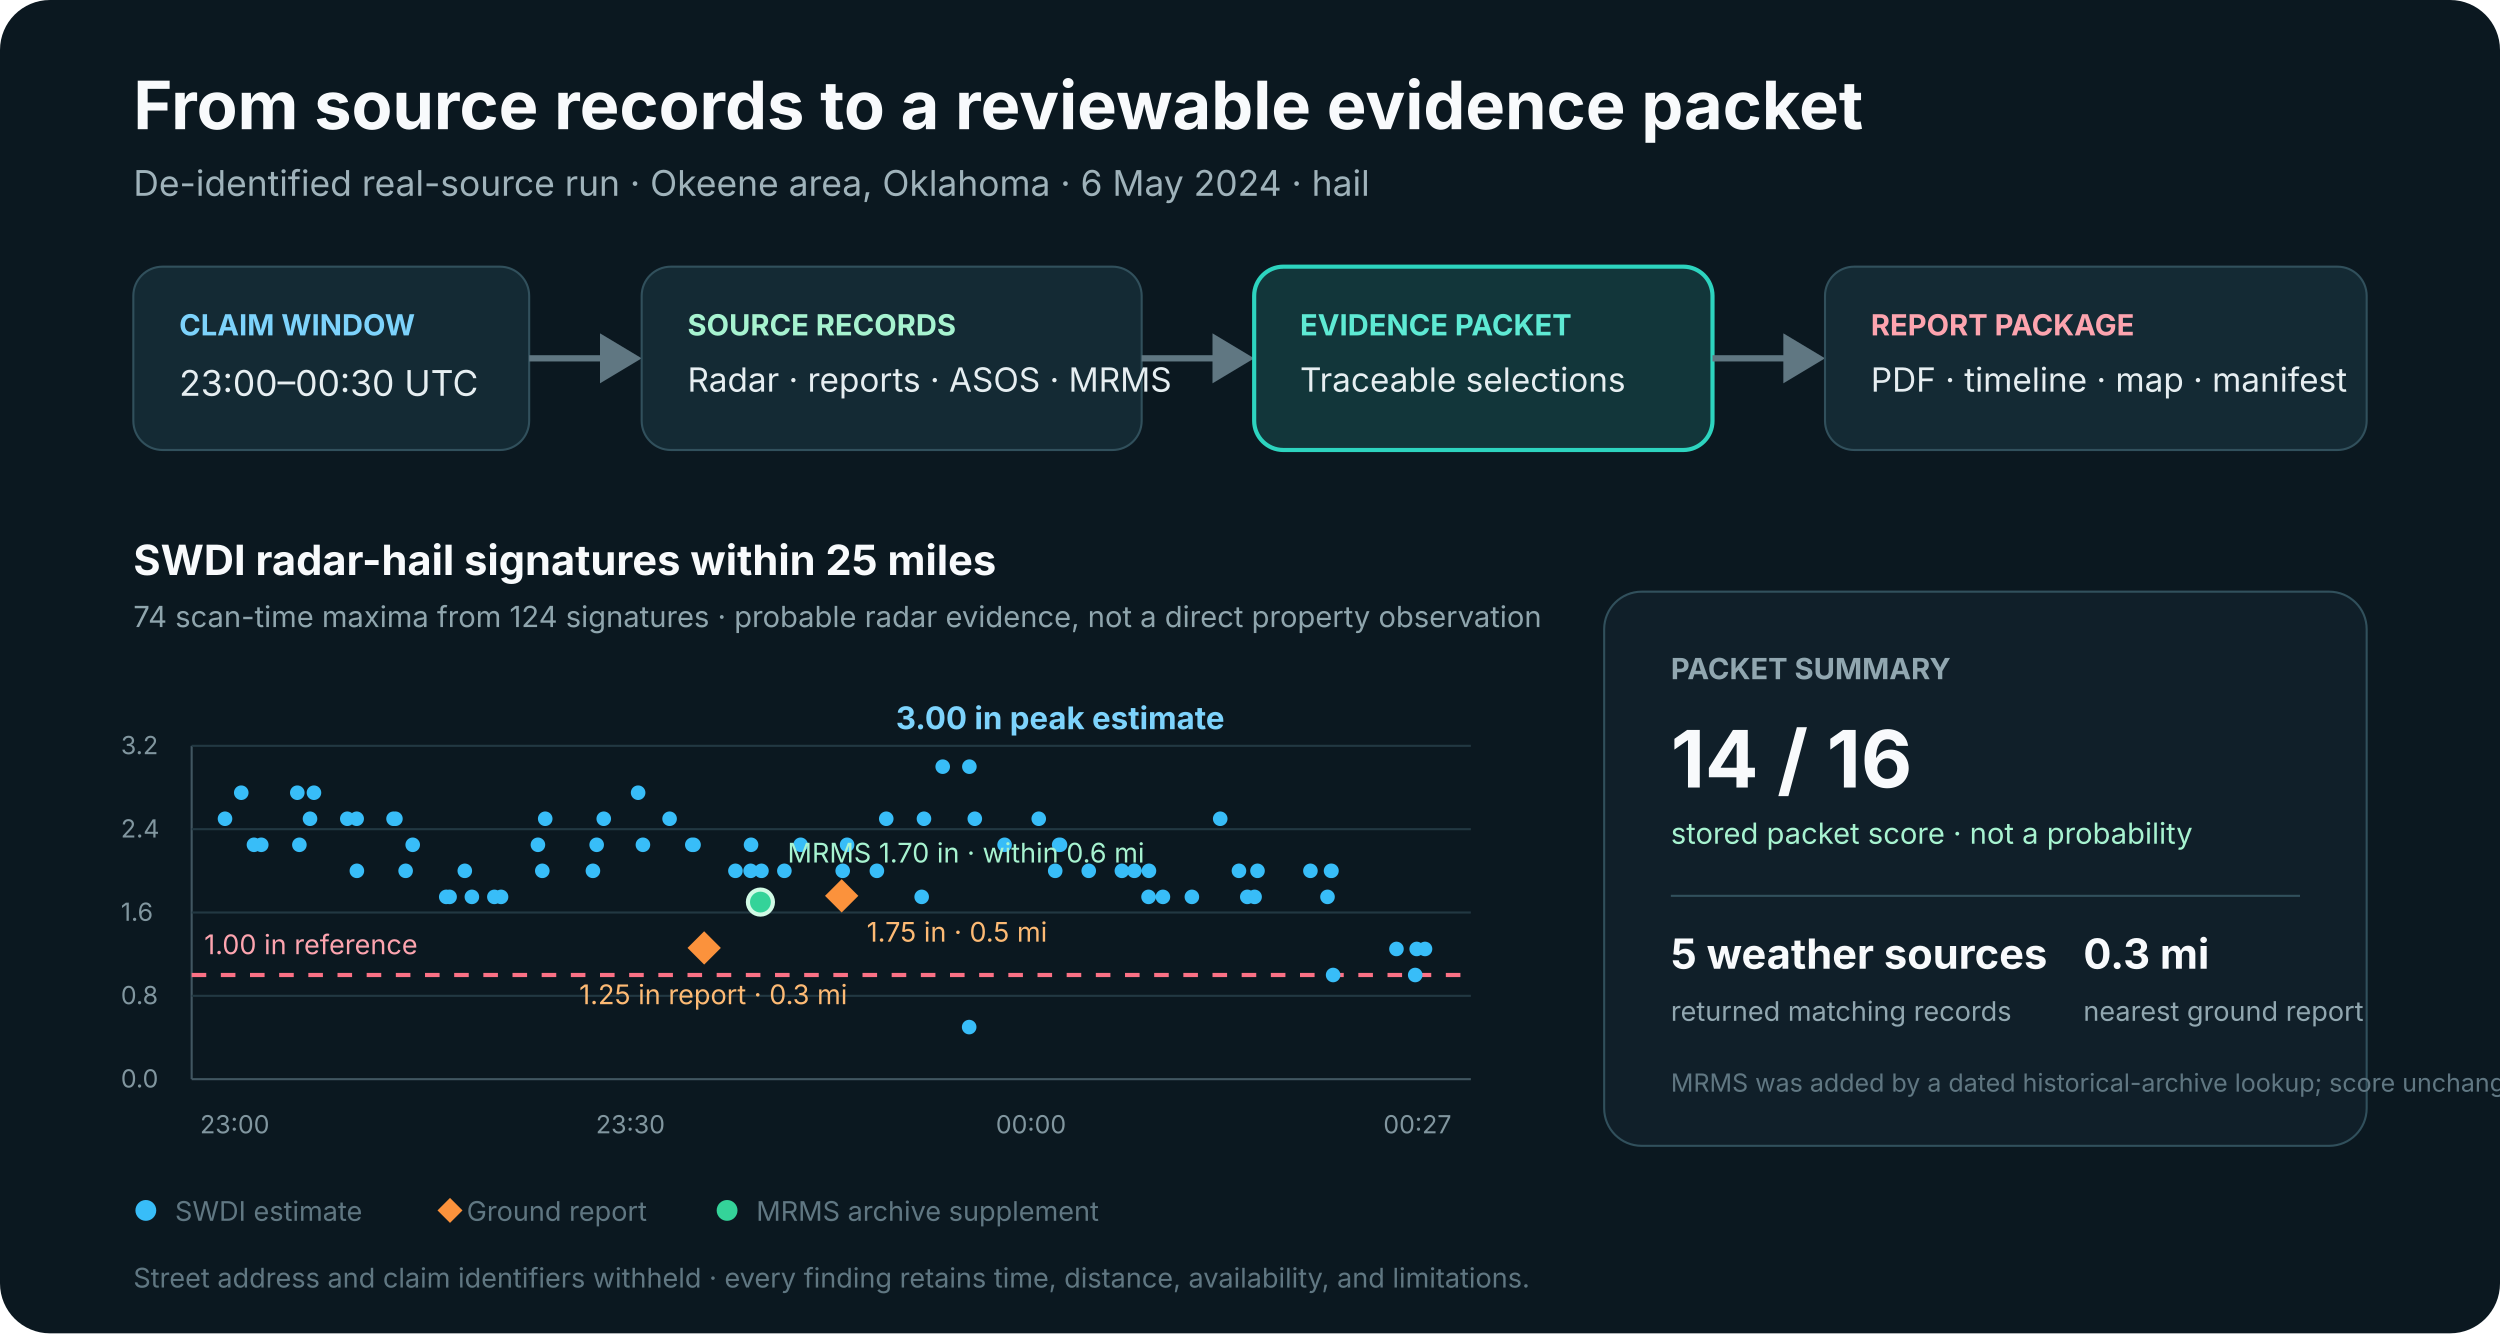
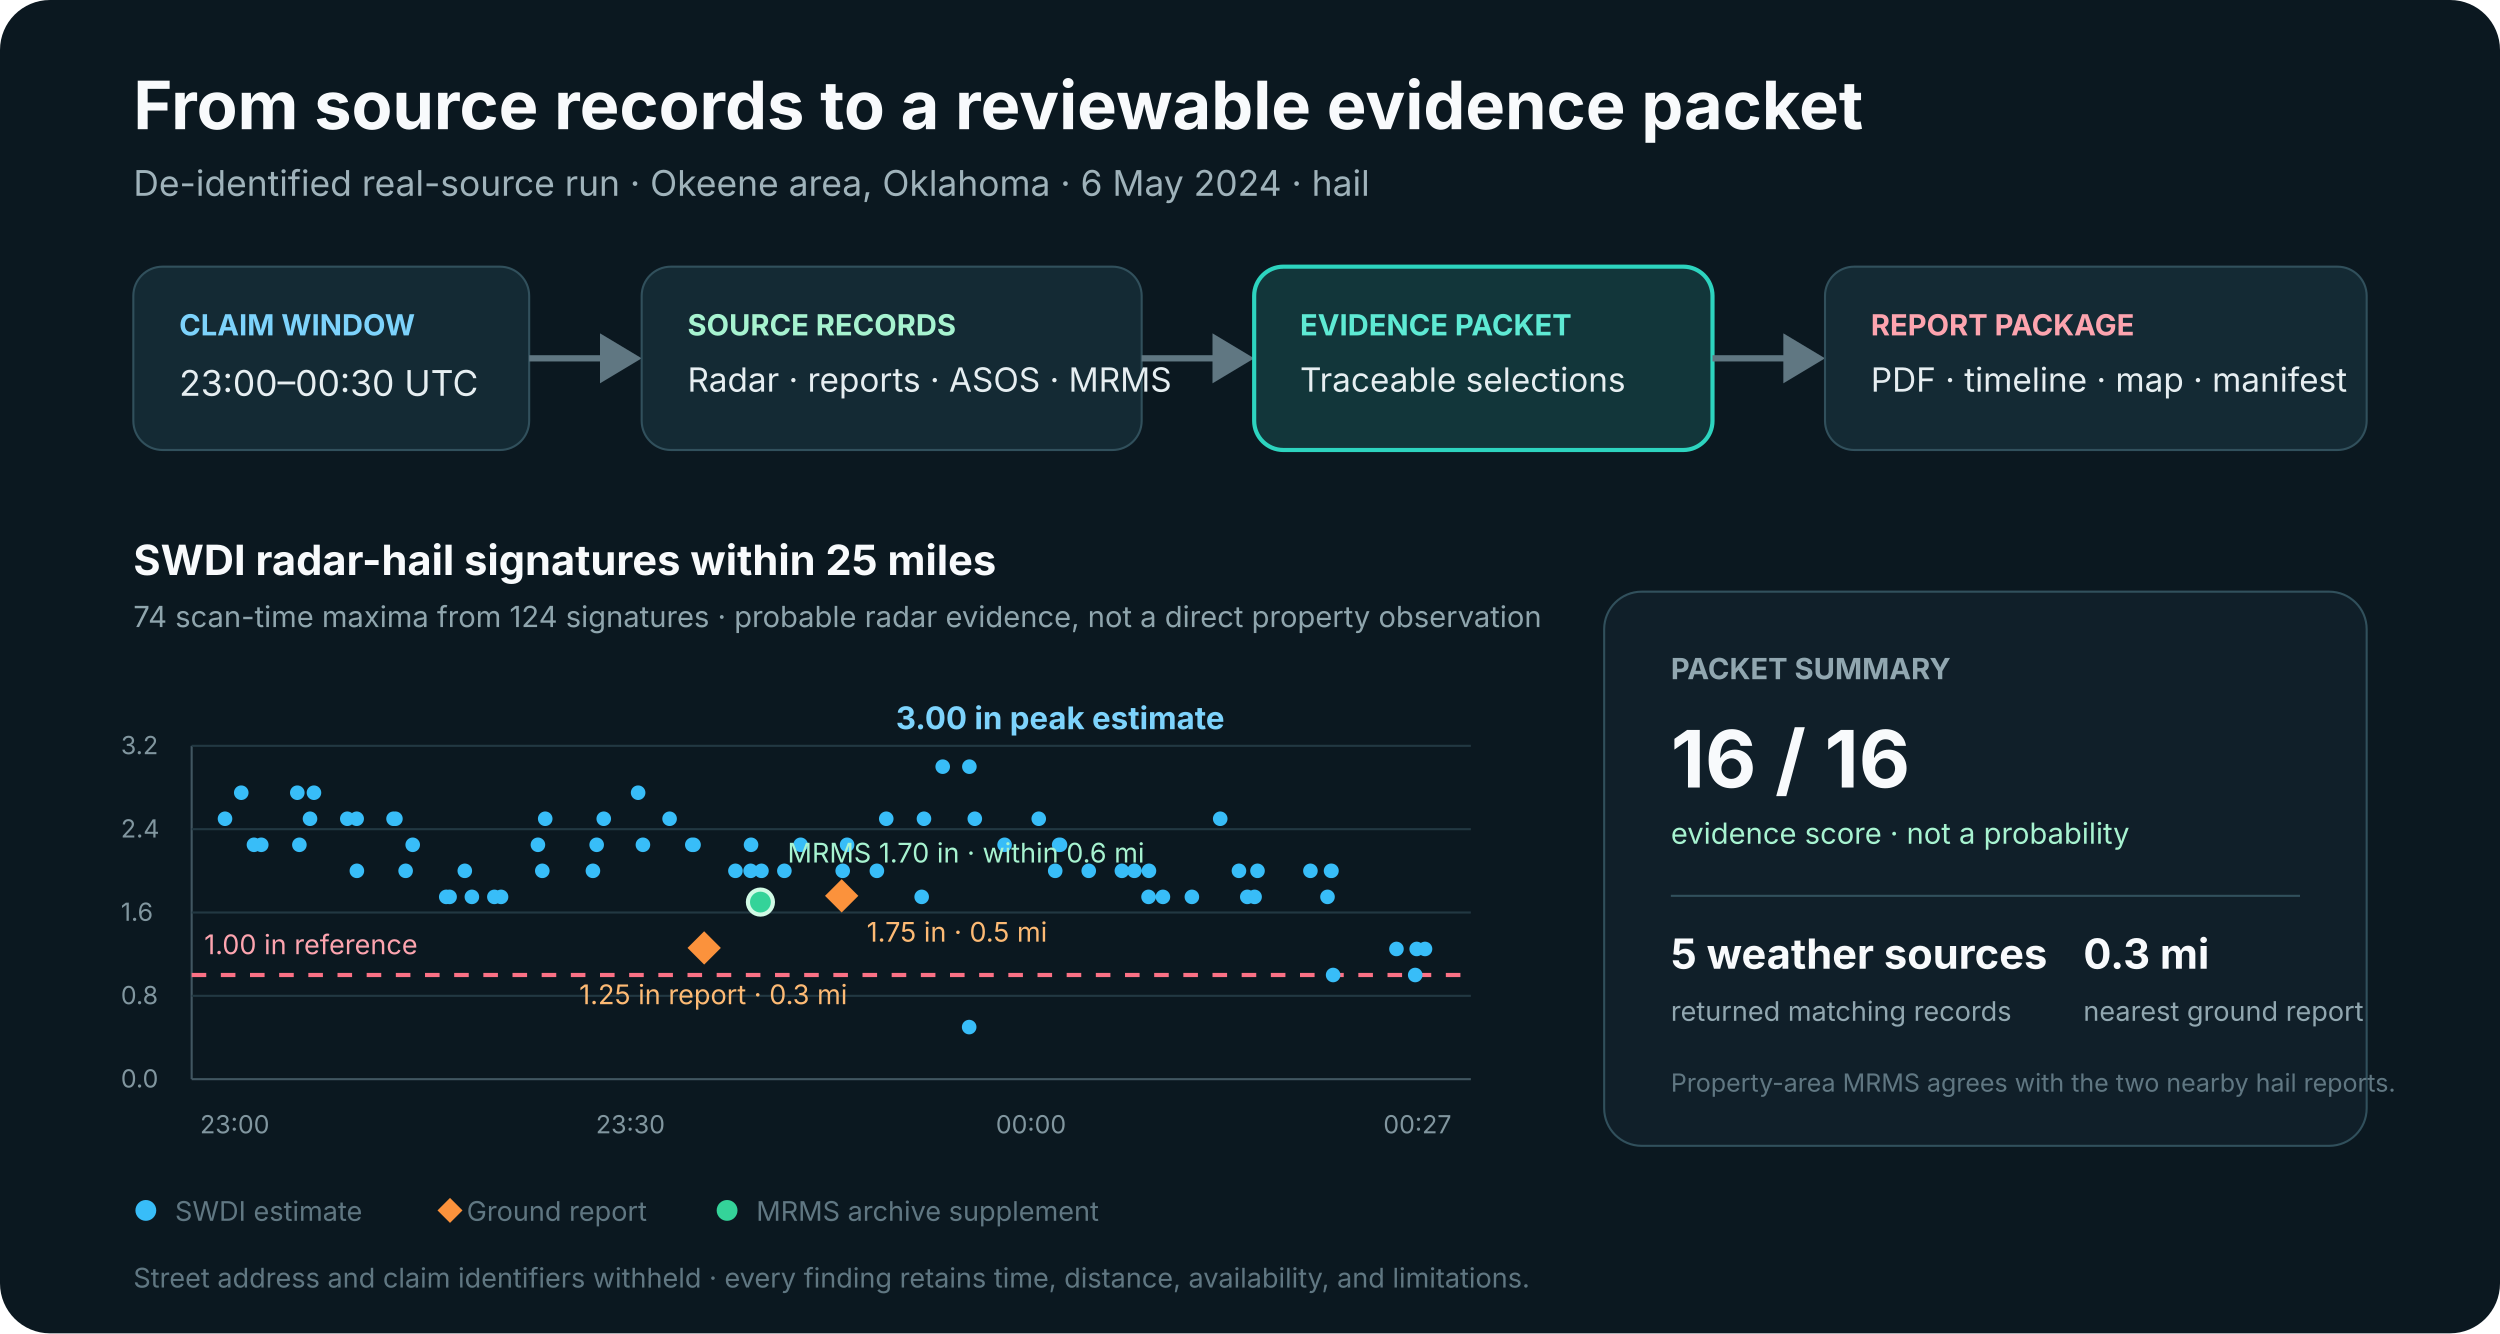
<svg xmlns="http://www.w3.org/2000/svg" width="1200" height="640" viewBox="0 0 1200 640" role="img" aria-labelledby="title desc">
  <rect width="1200" height="640" rx="24" fill="#0b1820" />
  <text x="64" y="62" fill="#f8fafc" font-family="Inter,Arial,sans-serif" font-size="32" font-weight="700">From source records to a reviewable evidence packet</text>
  <text x="64" y="94" fill="#9fb2ba" font-family="Inter,Arial,sans-serif" font-size="17">De-identified real-source run · Okeene area, Oklahoma · 6 May 2024 · hail</text>
  <rect x="64" y="128" width="190" height="88" rx="14" fill="#142a34" stroke="#31505c" />
  <text x="86" y="161" fill="#7dd3fc" font-family="Inter,Arial,sans-serif" font-size="14" font-weight="700">CLAIM WINDOW</text>
  <text x="86" y="190" fill="#e6eef1" font-family="Inter,Arial,sans-serif" font-size="17">23:00–00:30 UTC</text>
  <path d="M254 172 H300" stroke="#607782" stroke-width="3" />
  <path d="M288 160 L308 172 L288 184" fill="#607782" />
  <rect x="308" y="128" width="240" height="88" rx="14" fill="#142a34" stroke="#31505c" />
  <text x="330" y="161" fill="#a7f3d0" font-family="Inter,Arial,sans-serif" font-size="14" font-weight="700">SOURCE RECORDS</text>
  <text x="330" y="188" fill="#e6eef1" font-family="Inter,Arial,sans-serif" font-size="16">Radar · reports · ASOS · MRMS</text>
  <path d="M548 172 H594" stroke="#607782" stroke-width="3" />
  <path d="M582 160 L602 172 L582 184" fill="#607782" />
  <rect x="602" y="128" width="220" height="88" rx="14" fill="#12363a" stroke="#2dd4bf" stroke-width="2" />
  <text x="624" y="161" fill="#5eead4" font-family="Inter,Arial,sans-serif" font-size="14" font-weight="700">EVIDENCE PACKET</text>
  <text x="624" y="188" fill="#e6eef1" font-family="Inter,Arial,sans-serif" font-size="16">Traceable selections</text>
  <path d="M822 172 H868" stroke="#607782" stroke-width="3" />
  <path d="M856 160 L876 172 L856 184" fill="#607782" />
  <rect x="876" y="128" width="260" height="88" rx="14" fill="#142a34" stroke="#31505c" />
  <text x="898" y="161" fill="#fda4af" font-family="Inter,Arial,sans-serif" font-size="14" font-weight="700">REPORT PACKAGE</text>
  <text x="898" y="188" fill="#e6eef1" font-family="Inter,Arial,sans-serif" font-size="16">PDF · timeline · map · manifest</text>
  <text x="64" y="276" fill="#f8fafc" font-family="Inter,Arial,sans-serif" font-size="20" font-weight="700">SWDI radar-hail signatures within 25 miles</text>
  <text x="64" y="301" fill="#8fa5ad" font-family="Inter,Arial,sans-serif" font-size="14">74 scan-time maxima from 124 signatures · probable radar evidence, not a direct property observation</text>
  <line x1="92" y1="518" x2="706" y2="518" stroke="#415661" />
  <line x1="92" y1="358" x2="92" y2="518" stroke="#415661" />
  <line x1="92" y1="468" x2="706" y2="468" stroke="#fb7185" stroke-width="2" stroke-dasharray="7 7" />
  <text x="98" y="458" fill="#fda4af" font-family="Inter,Arial,sans-serif" font-size="13">1.00 in reference</text>
  <line x1="92" y1="478" x2="706" y2="478" stroke="#223842" />
  <line x1="92" y1="438" x2="706" y2="438" stroke="#223842" />
  <line x1="92" y1="398" x2="706" y2="398" stroke="#223842" />
  <line x1="92" y1="358" x2="706" y2="358" stroke="#223842" />
  <text x="58" y="522" fill="#81969f" font-family="Inter,Arial,sans-serif" font-size="12">0.0</text>
  <text x="58" y="482" fill="#81969f" font-family="Inter,Arial,sans-serif" font-size="12">0.8</text>
  <text x="58" y="442" fill="#81969f" font-family="Inter,Arial,sans-serif" font-size="12">1.6</text>
  <text x="58" y="402" fill="#81969f" font-family="Inter,Arial,sans-serif" font-size="12">2.4</text>
  <text x="58" y="362" fill="#81969f" font-family="Inter,Arial,sans-serif" font-size="12">3.2</text>
  <path d="M108.0 393.0h0 M115.8 380.5h0 M121.9 405.5h0 M125.4 405.5h0 M142.7 380.5h0 M143.7 405.5h0 M148.8 393.0h0 M150.7 380.5h0 M166.7 393.0h0 M171.2 393.0h0 M171.3 418.0h0 M188.9 393.0h0 M189.8 393.0h0 M194.7 418.0h0 M198.1 405.5h0 M214.2 430.5h0 M215.8 430.5h0 M223.1 418.0h0 M226.5 430.5h0 M237.3 430.5h0 M240.5 430.5h0 M258.2 405.5h0 M260.3 418.0h0 M261.7 393.0h0 M284.6 418.0h0 M286.4 405.5h0 M289.8 393.0h0 M306.3 380.5h0 M308.6 405.5h0 M321.4 393.0h0 M332.3 405.5h0 M332.9 405.5h0 M353.0 418.0h0 M360.3 418.0h0 M360.5 405.5h0 M365.5 418.0h0 M376.5 418.0h0 M384.3 405.5h0 M404.5 418.0h0 M406.6 405.5h0 M420.9 418.0h0 M425.4 393.0h0 M442.4 430.5h0 M443.5 393.0h0 M452.5 368.0h0 M465.2 493.0h0 M465.3 368.0h0 M467.9 393.0h0 M482.2 405.5h0 M498.6 393.0h0 M506.5 418.0h0 M508.4 405.5h0 M508.8 405.5h0 M522.6 418.0h0 M538.5 418.0h0 M544.5 418.0h0 M551.3 430.5h0 M551.5 418.0h0 M558.2 430.5h0 M572.1 430.5h0 M585.7 393.0h0 M594.7 418.0h0 M598.7 430.5h0 M602.2 430.5h0 M603.6 418.0h0 M629.0 418.0h0 M637.2 430.5h0 M638.9 418.0h0 M639.1 418.0h0 M639.9 468.0h0 M670.3 455.5h0 M679.3 468.0h0 M680.0 455.5h0 M684.0 455.5h0" fill="none" stroke="#38bdf8" stroke-width="7" stroke-linecap="round" />
  <text x="430" y="350" fill="#7dd3fc" font-family="Inter,Arial,sans-serif" font-size="15" font-weight="700">3.00 in peak estimate</text>
  <path d="M330 455 l8 -8 l8 8 l-8 8 z" fill="#fb923c" />
  <path d="M396 430 l8 -8 l8 8 l-8 8 z" fill="#fb923c" />
  <circle cx="365" cy="433" r="6" fill="#34d399" stroke="#d1fae5" stroke-width="2" />
  <text x="378" y="414" fill="#a7f3d0" font-family="Inter,Arial,sans-serif" font-size="13">MRMS 1.70 in · within 0.6 mi</text>
  <text x="278" y="482" fill="#fdba74" font-family="Inter,Arial,sans-serif" font-size="13">1.25 in report · 0.3 mi</text>
  <text x="416" y="452" fill="#fdba74" font-family="Inter,Arial,sans-serif" font-size="13">1.75 in · 0.5 mi</text>
  <text x="96" y="544" fill="#81969f" font-family="Inter,Arial,sans-serif" font-size="12">23:00</text>
  <text x="286" y="544" fill="#81969f" font-family="Inter,Arial,sans-serif" font-size="12">23:30</text>
  <text x="478" y="544" fill="#81969f" font-family="Inter,Arial,sans-serif" font-size="12">00:00</text>
  <text x="664" y="544" fill="#81969f" font-family="Inter,Arial,sans-serif" font-size="12">00:27</text>
  <circle cx="70" cy="581" r="5" fill="#38bdf8" />
  <text x="84" y="586" fill="#607782" font-family="Inter,Arial,sans-serif" font-size="13">SWDI estimate</text>
  <path d="M210 581 l6 -6 l6 6 l-6 6 z" fill="#fb923c" />
  <text x="224" y="586" fill="#607782" font-family="Inter,Arial,sans-serif" font-size="13">Ground report</text>
  <circle cx="349" cy="581" r="5" fill="#34d399" />
  <text x="363" y="586" fill="#607782" font-family="Inter,Arial,sans-serif" font-size="13">MRMS archive supplement</text>
  <rect x="770" y="284" width="366" height="266" rx="18" fill="#101f29" stroke="#31505c" />
  <text x="802" y="326" fill="#91a7b0" font-family="Inter,Arial,sans-serif" font-size="14" font-weight="700">PACKET SUMMARY</text>
-   <text x="802" y="378" fill="#f8fafc" font-family="Inter,Arial,sans-serif" font-size="38" font-weight="700">14 / 16</text>
-   <text x="802" y="405" fill="#a7f3d0" font-family="Inter,Arial,sans-serif" font-size="14">stored packet score · not a probability</text>
+   <text x="802" y="378" fill="#f8fafc" font-family="Inter,Arial,sans-serif" font-size="38" font-weight="700">16 / 16</text>
+   <text x="802" y="405" fill="#a7f3d0" font-family="Inter,Arial,sans-serif" font-size="14">evidence score · not a probability</text>
  <line x1="802" y1="430" x2="1104" y2="430" stroke="#31505c" />
  <text x="802" y="465" fill="#f8fafc" font-family="Inter,Arial,sans-serif" font-size="20" font-weight="700">5 weather sources</text>
  <text x="1000" y="465" fill="#f8fafc" font-family="Inter,Arial,sans-serif" font-size="20" font-weight="700">0.3 mi</text>
  <text x="802" y="490" fill="#91a7b0" font-family="Inter,Arial,sans-serif" font-size="13">returned matching records</text>
  <text x="1000" y="490" fill="#91a7b0" font-family="Inter,Arial,sans-serif" font-size="13">nearest ground report</text>
-   <text x="802" y="524" fill="#607782" font-family="Inter,Arial,sans-serif" font-size="12">MRMS was added by a dated historical-archive lookup; score unchanged.</text>
+   <text x="802" y="524" fill="#607782" font-family="Inter,Arial,sans-serif" font-size="12">Property-area MRMS agrees with the two nearby hail reports.</text>
  <text x="64" y="618" fill="#607782" font-family="Inter,Arial,sans-serif" font-size="13">Street address and claim identifiers withheld · every finding retains time, distance, availability, and limitations.</text>
</svg>
